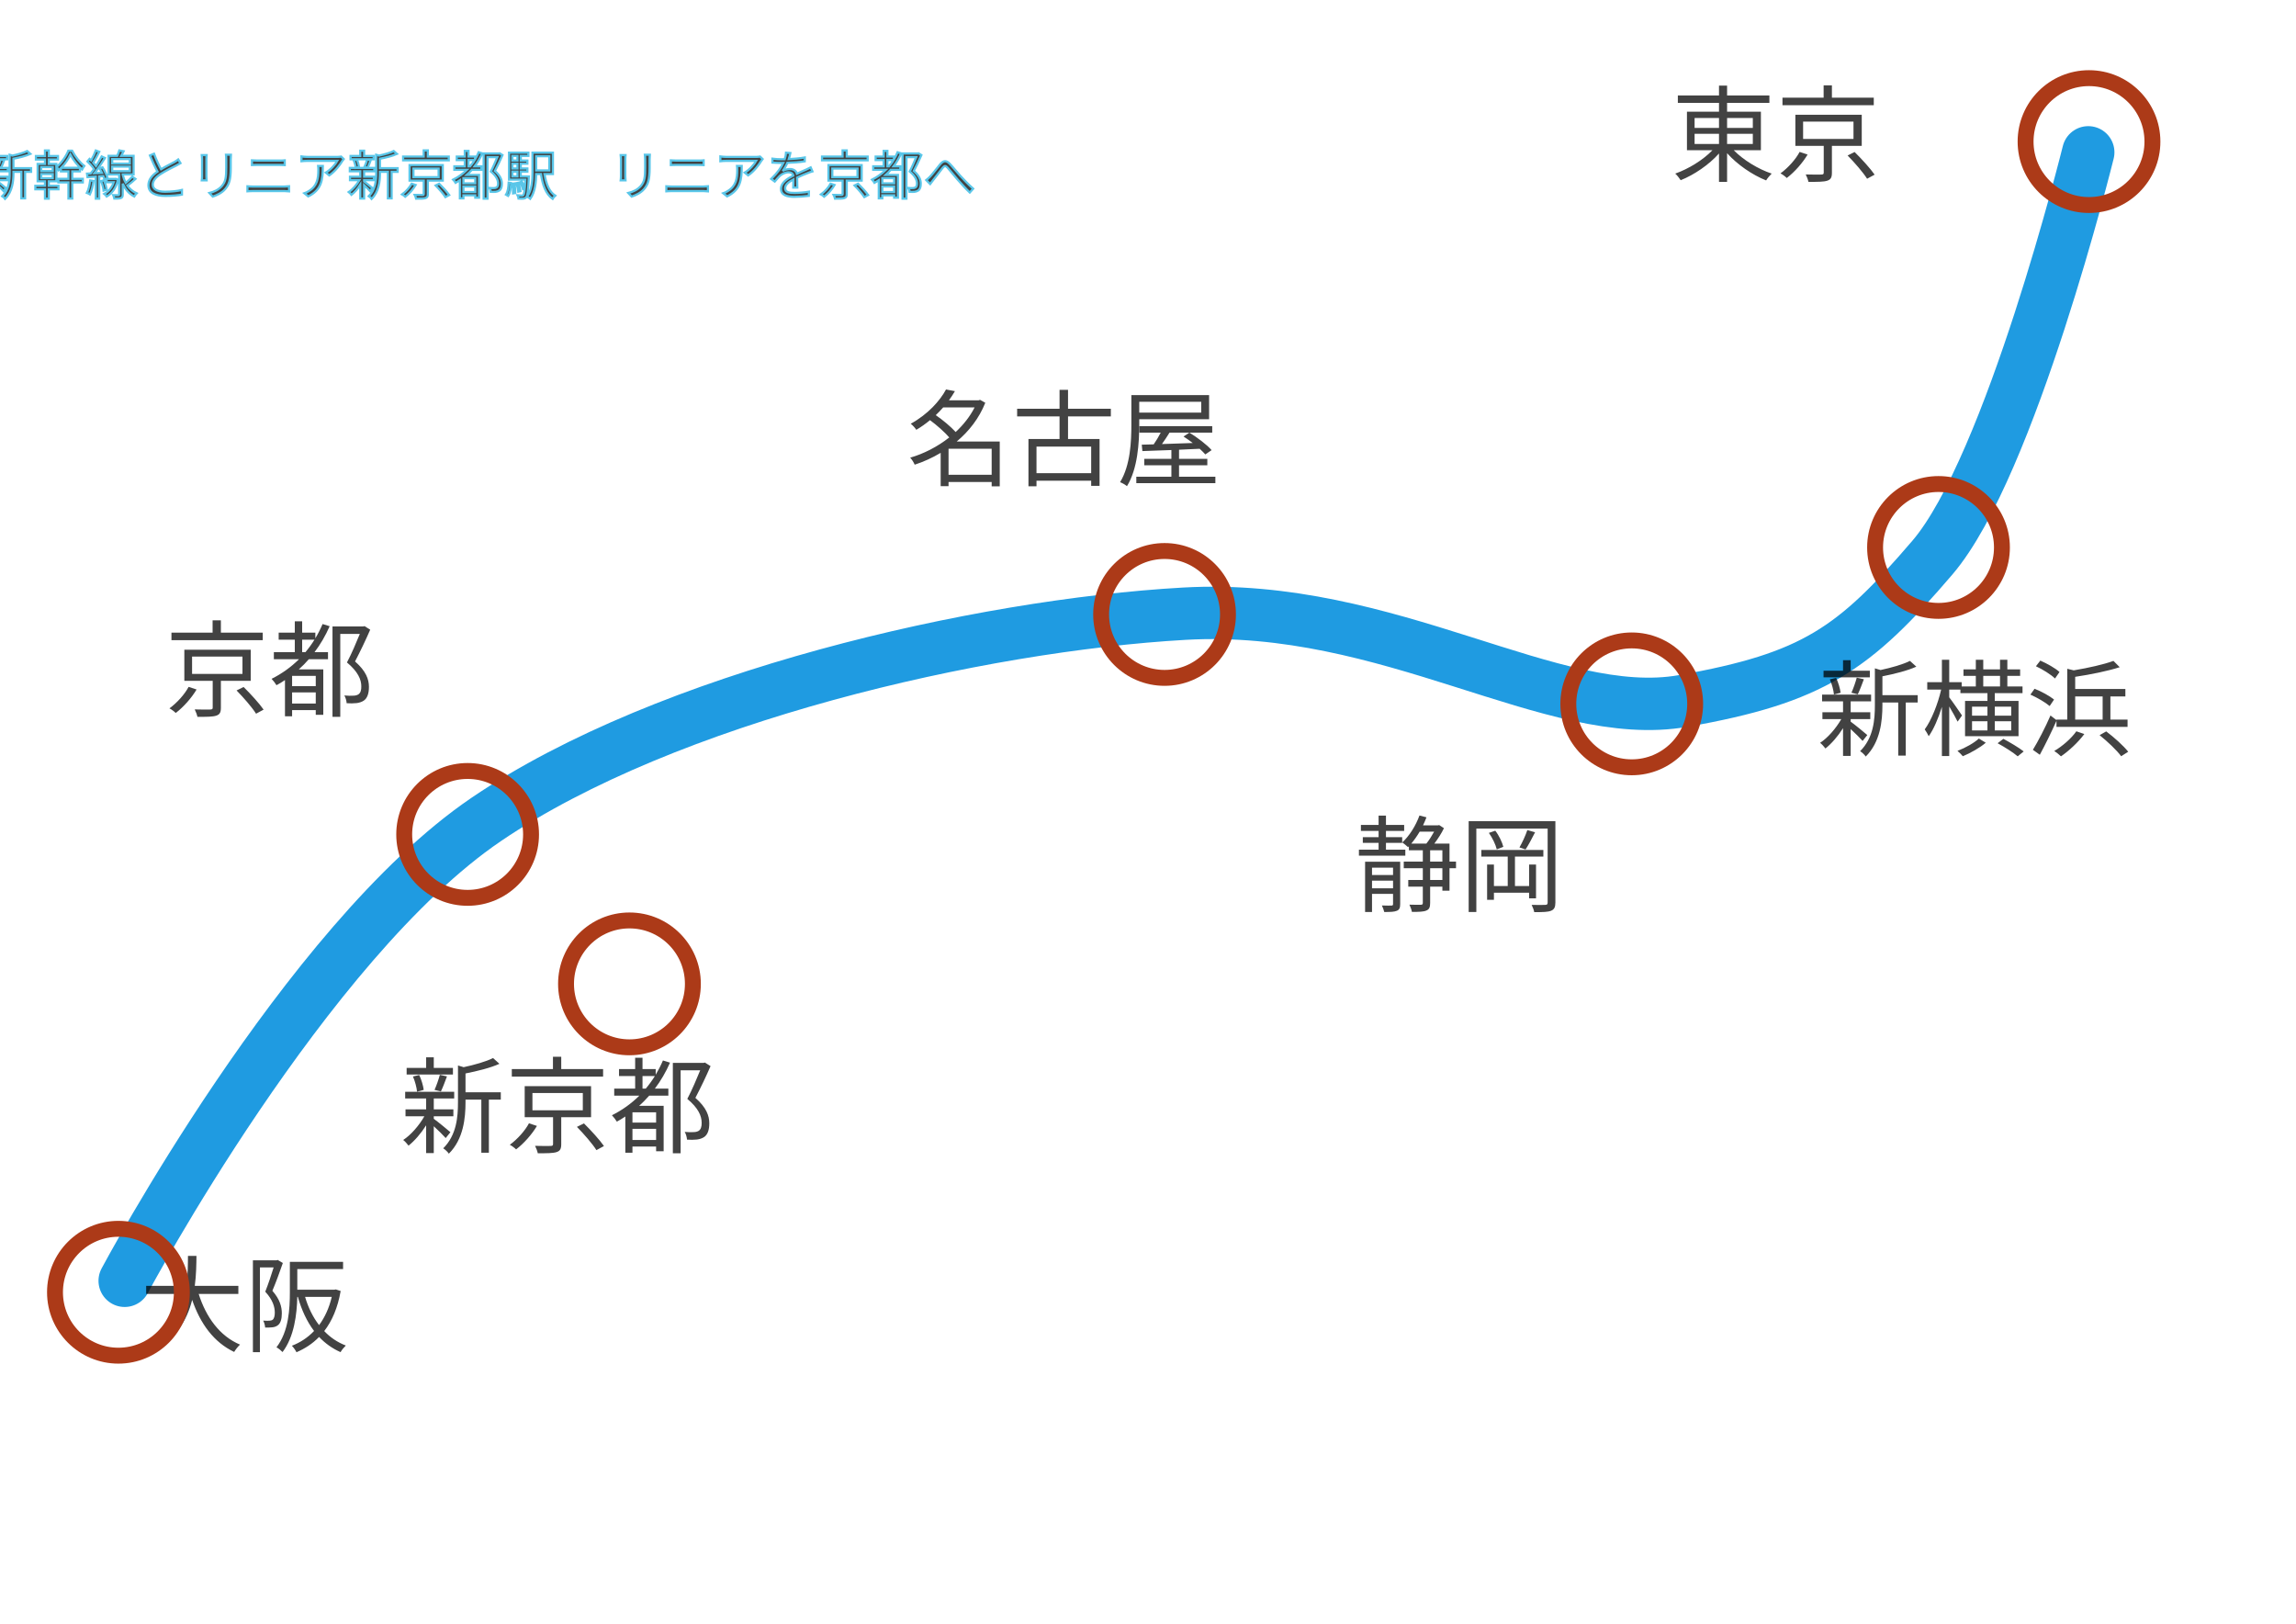
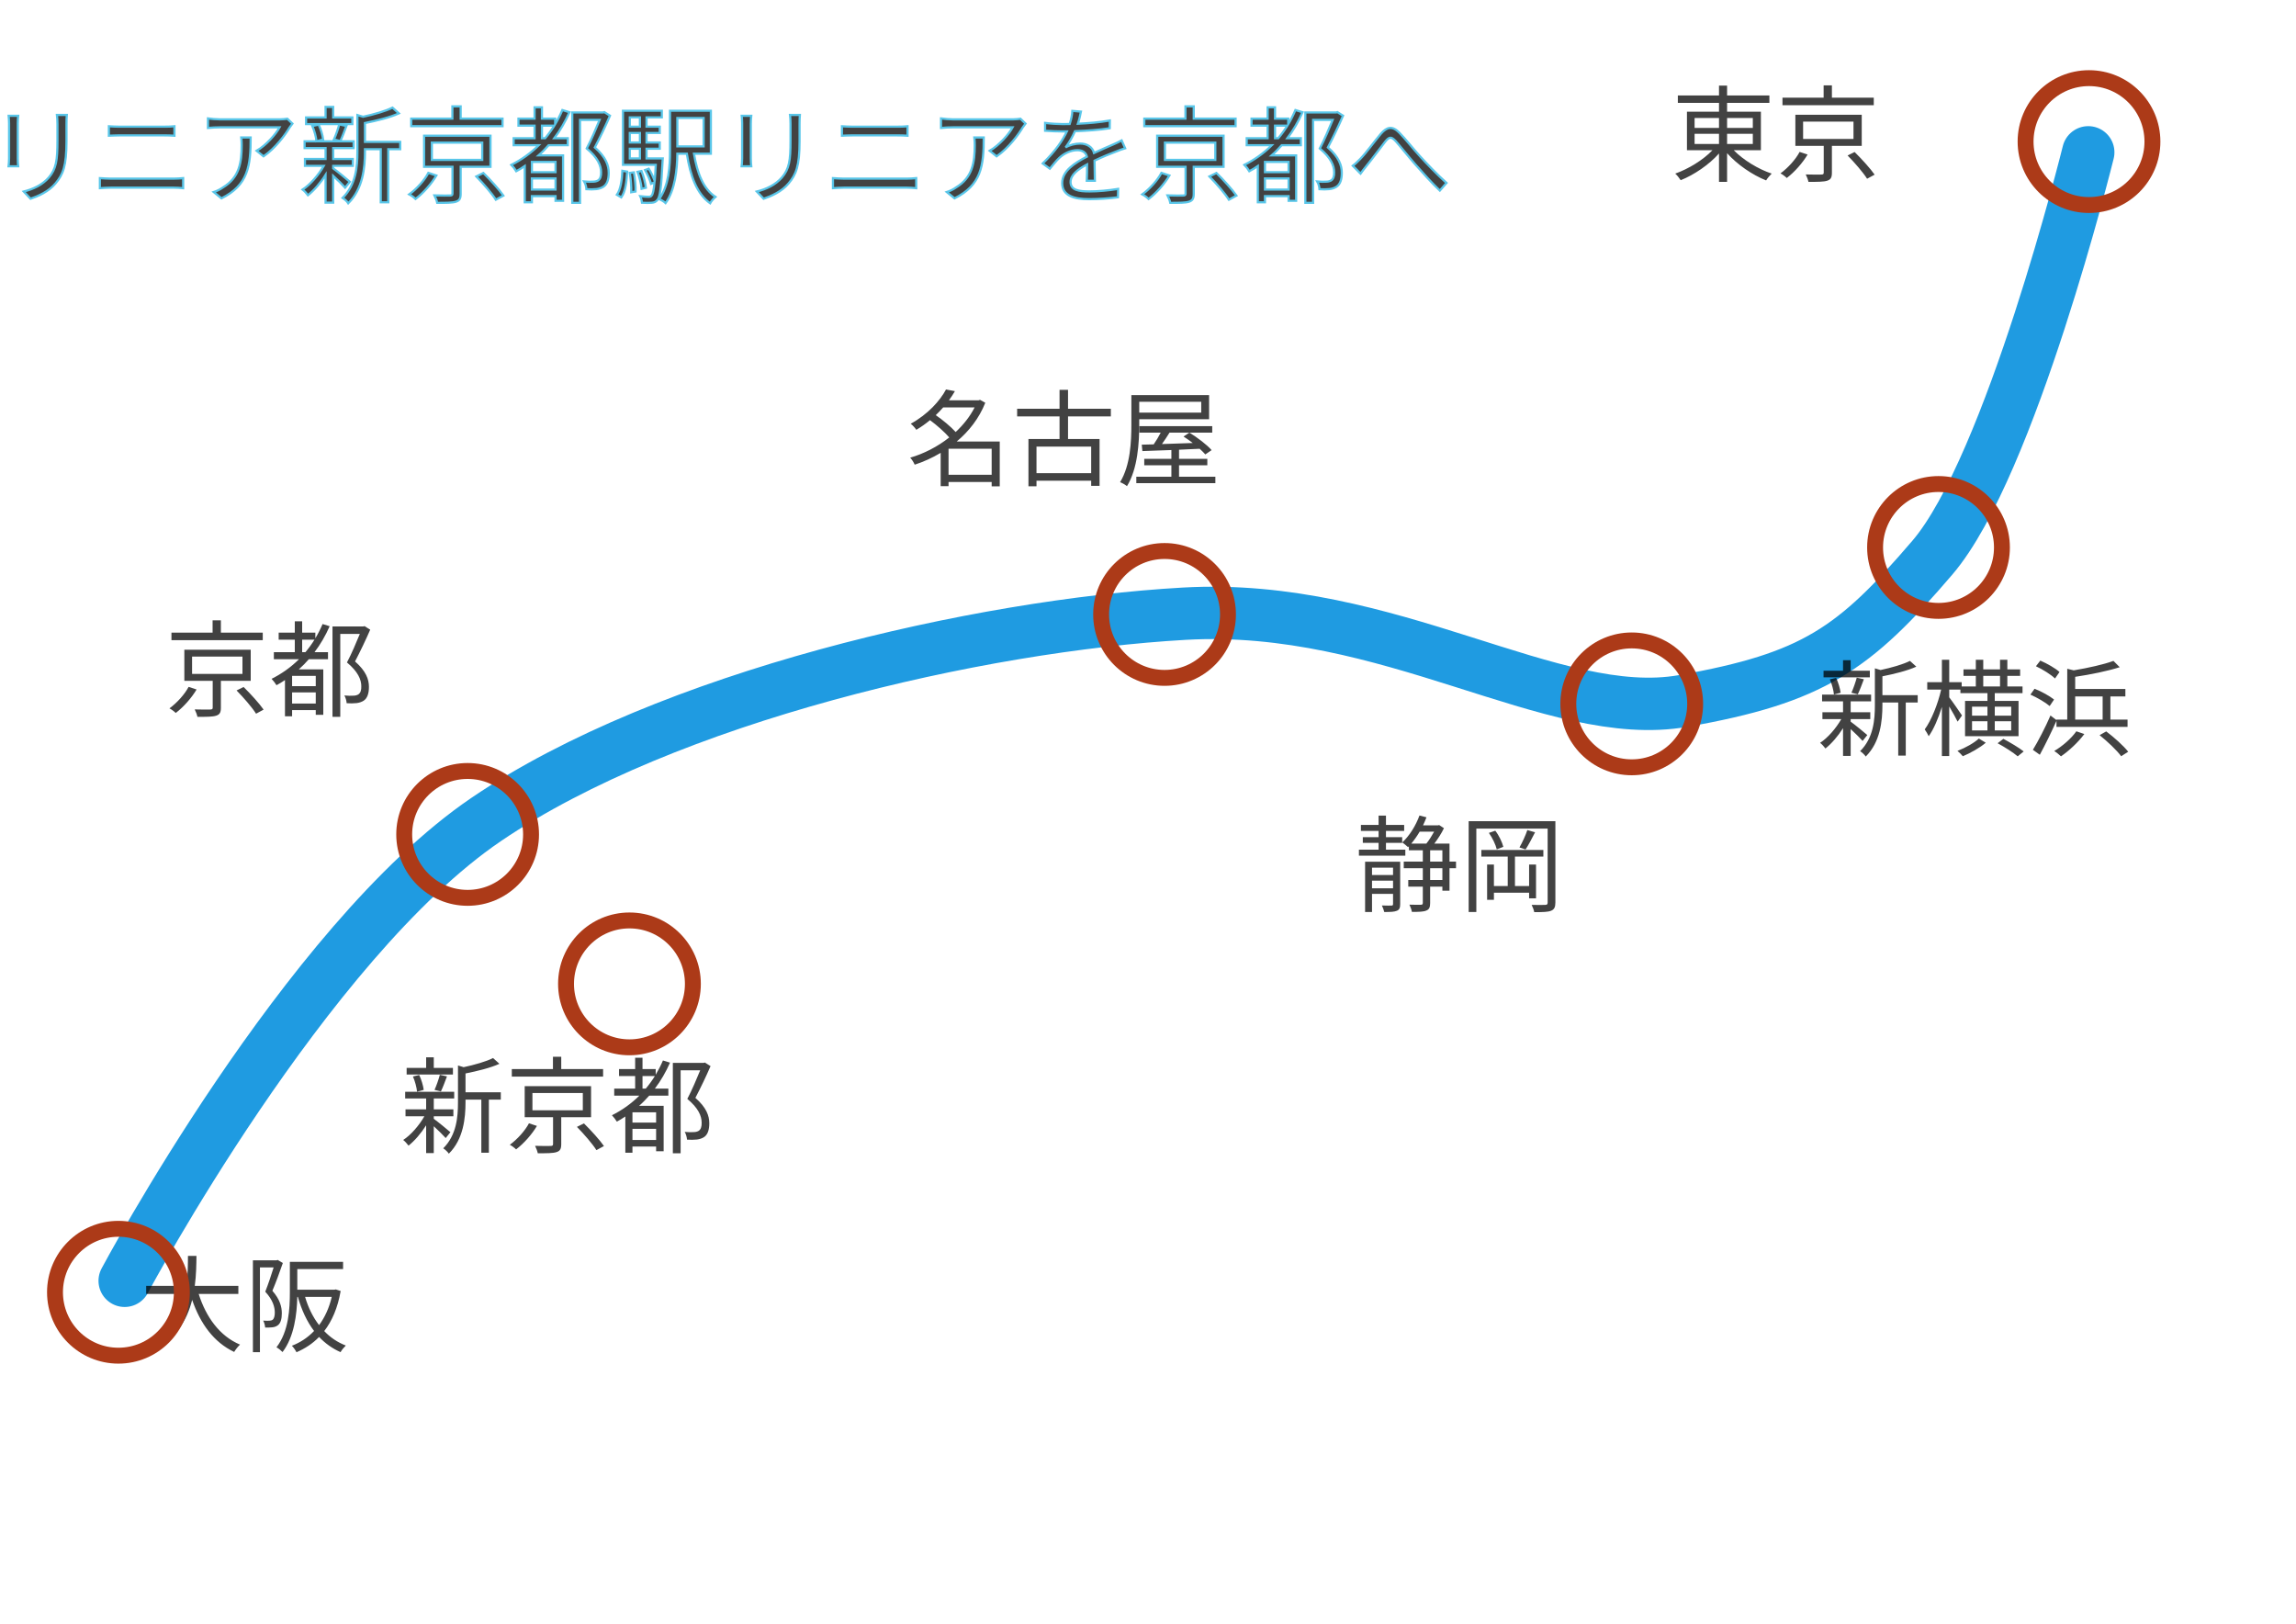
<svg xmlns="http://www.w3.org/2000/svg" width="1052.362" height="744.094" id="svg2" version="1.1">
  <defs id="defs4" />
  <g id="layer1" transform="translate(0,-308.2677)">
    <text xml:space="preserve" style="font-size:36px;font-style:normal;font-variant:normal;font-weight:normal;font-stretch:normal;text-indent:0;text-align:center;text-decoration:none;line-height:100%;letter-spacing:0px;word-spacing:0px;text-transform:none;direction:ltr;block-progression:tb;writing-mode:lr-tb;text-anchor:middle;baseline-shift:baseline;opacity:0.739;color:#000000;fill:#000000;fill-opacity:1;fill-rule:nonzero;stroke:none;stroke-width:1px;marker:none;visibility:visible;display:inline;overflow:visible;enable-background:accumulate;font-family:HGPSoeiKakupoptai;-inkscape-font-specification:HGPSoeiKakupoptai" x="65.714" y="646.952" id="text3759" transform="translate(0,308.2677)">
      <tspan id="tspan3761" x="65.714" y="646.952" />
    </text>
    <g id="g3850">
      <path id="path2985" d="M 957.143,378.076 C 957.143,378.076 921.572,521.909 885.714,563.791 849.856,605.672 831.156,618.988 771.429,629.505 711.701,640.022 636.98,584.168 542.857,589.505 448.734,594.842 305.908,627.425 222.857,683.791 139.806,740.156 57.143,895.219 57.143,895.219" style="fill:none;stroke:#1f9be1;stroke-width:24;stroke-linecap:round;stroke-linejoin:round;stroke-miterlimit:4;stroke-opacity:1;stroke-dasharray:none" />
      <text id="text3755" y="632.934" x="167.143" style="font-size:48px;font-style:normal;font-variant:normal;font-weight:normal;font-stretch:normal;text-indent:0;text-align:center;text-decoration:none;line-height:100%;letter-spacing:0px;word-spacing:0px;text-transform:none;direction:ltr;block-progression:tb;writing-mode:lr-tb;text-anchor:middle;baseline-shift:baseline;opacity:0.739;color:#000000;fill:#000000;fill-opacity:1;fill-rule:nonzero;stroke:none;stroke-width:1px;marker:none;visibility:visible;display:inline;overflow:visible;enable-background:accumulate;font-family:HGPSoeiKakupoptai;-inkscape-font-specification:HGPSoeiKakupoptai" xml:space="preserve">
        <tspan y="632.934" x="167.143" id="tspan3757">京都</tspan>
      </text>
      <text id="text3755" y="632.934" x="167.143" style="font-size:48px;font-style:normal;font-variant:normal;font-weight:normal;font-stretch:normal;text-indent:0;text-align:center;text-decoration:none;line-height:100%;letter-spacing:0px;word-spacing:0px;text-transform:none;direction:ltr;block-progression:tb;writing-mode:lr-tb;text-anchor:middle;baseline-shift:baseline;opacity:0.739;color:#000000;fill:#000000;fill-opacity:1;fill-rule:nonzero;stroke:none;stroke-width:1px;marker:none;visibility:visible;display:inline;overflow:visible;enable-background:accumulate;font-family:HGPSoeiKakupoptai;-inkscape-font-specification:HGPSoeiKakupoptai" xml:space="preserve">
        <tspan y="832.934" x="299.143" id="tspan3757">新京都</tspan>
      </text>
      <text id="text3763" y="924.076" x="155.714" style="font-size:48px;font-style:normal;font-variant:normal;font-weight:normal;font-stretch:normal;text-indent:0;text-align:center;text-decoration:none;line-height:100%;letter-spacing:0px;word-spacing:0px;text-transform:none;direction:ltr;block-progression:tb;writing-mode:lr-tb;text-anchor:middle;baseline-shift:baseline;opacity:0.739;color:#000000;fill:#000000;fill-opacity:1;fill-rule:nonzero;stroke:none;stroke-width:1px;marker:none;visibility:visible;display:inline;overflow:visible;enable-background:accumulate;font-family:HGPSoeiKakupoptai;-inkscape-font-specification:HGPSoeiKakupoptai" xml:space="preserve">
        <tspan y="924.076" x="155.714" id="tspan3765">大阪</tspan>
      </text>
      <text id="text3767" y="527.219" x="531.286" style="font-size:48px;font-style:normal;font-variant:normal;font-weight:normal;font-stretch:normal;text-indent:0;text-align:center;text-decoration:none;line-height:100%;letter-spacing:0px;word-spacing:0px;text-transform:none;direction:ltr;block-progression:tb;writing-mode:lr-tb;text-anchor:middle;baseline-shift:baseline;opacity:0.739;color:#000000;fill:#000000;fill-opacity:1;fill-rule:nonzero;stroke:none;stroke-width:1px;marker:none;visibility:visible;display:inline;overflow:visible;enable-background:accumulate;font-family:HGPSoeiKakupoptai;-inkscape-font-specification:HGPSoeiKakupoptai" xml:space="preserve">
        <tspan y="527.219" x="531.286" id="tspan3769">名古屋</tspan>
      </text>
      <text id="text3771" y="650.934" x="948.571" style="font-size:48px;font-style:normal;font-variant:normal;font-weight:normal;font-stretch:normal;text-indent:0;text-align:center;text-decoration:none;line-height:100%;letter-spacing:0px;word-spacing:0px;text-transform:none;direction:ltr;block-progression:tb;writing-mode:lr-tb;text-anchor:middle;baseline-shift:baseline;opacity:0.739;color:#000000;fill:#000000;fill-opacity:1;fill-rule:nonzero;stroke:none;stroke-width:1px;marker:none;visibility:visible;display:inline;overflow:visible;enable-background:accumulate;font-family:HGPSoeiKakupoptai;-inkscape-font-specification:HGPSoeiKakupoptai" xml:space="preserve">
        <tspan y="650.934" x="948.571" id="tspan3773">新横浜</tspan>
      </text>
      <text id="text3775" y="722.362" x="712.571" style="font-size:48px;font-style:normal;font-variant:normal;font-weight:normal;font-stretch:normal;text-indent:0;text-align:center;text-decoration:none;line-height:100%;letter-spacing:0px;word-spacing:0px;text-transform:none;direction:ltr;block-progression:tb;writing-mode:lr-tb;text-anchor:middle;baseline-shift:baseline;opacity:0.739;color:#000000;fill:#000000;fill-opacity:1;fill-rule:nonzero;stroke:none;stroke-width:1px;marker:none;visibility:visible;display:inline;overflow:visible;enable-background:accumulate;font-family:HGPSoeiKakupoptai;-inkscape-font-specification:HGPSoeiKakupoptai" xml:space="preserve">
        <tspan y="722.362" x="712.571" id="tspan3777">静岡</tspan>
      </text>
-       <text id="text3779" y="397.383" x="205.046" style="font-size:24px;font-style:normal;font-variant:normal;font-weight:normal;font-stretch:normal;text-indent:0;text-align:center;text-decoration:none;line-height:100%;letter-spacing:0px;word-spacing:0px;text-transform:none;direction:ltr;block-progression:tb;writing-mode:lr-tb;text-anchor:middle;baseline-shift:baseline;opacity:0.739;color:#000000;fill:#000000;fill-opacity:1;fill-rule:nonzero;stroke:#1fb2e1;stroke-width:1px;marker:none;visibility:visible;display:inline;overflow:visible;enable-background:accumulate;font-family:HGPSoeiKakupoptai;-inkscape-font-specification:HGPSoeiKakupoptai;stroke-opacity:1" xml:space="preserve">
-         <tspan y="397.383" x="205.046" id="tspan3848">東海道新幹線とリニア新京都駅　リニアを京都へ</tspan>
+       <text id="text3779" y="397.383" x="205.046" style="font-size:48px;font-style:normal;font-variant:normal;font-weight:normal;font-stretch:normal;text-indent:0;text-align:center;text-decoration:none;line-height:100%;letter-spacing:0px;word-spacing:0px;text-transform:none;direction:ltr;block-progression:tb;writing-mode:lr-tb;text-anchor:middle;baseline-shift:baseline;opacity:0.739;color:#000000;fill:#000000;fill-opacity:1;fill-rule:nonzero;stroke:#1fb2e1;stroke-width:1px;marker:none;visibility:visible;display:inline;overflow:visible;enable-background:accumulate;font-family:HGPSoeiKakupoptai;-inkscape-font-specification:HGPSoeiKakupoptai;stroke-opacity:1" xml:space="preserve">
+         <tspan y="397.383" x="205.046" id="tspan3848">東海道新幹線とリニア新京都駅<tbreak />リニアを京都へ</tspan>
      </text>
      <text id="text3783" y="387.772" x="857.549" style="font-size:48px;font-style:normal;font-variant:normal;font-weight:normal;font-stretch:normal;text-indent:0;text-align:center;text-decoration:none;line-height:100%;letter-spacing:0px;word-spacing:0px;text-transform:none;direction:ltr;block-progression:tb;writing-mode:lr-tb;text-anchor:middle;baseline-shift:baseline;opacity:0.739;color:#000000;fill:#000000;fill-opacity:1;fill-rule:nonzero;stroke:none;stroke-width:1px;marker:none;visibility:visible;display:inline;overflow:visible;enable-background:accumulate;font-family:HGPSoeiKakupoptai;-inkscape-font-specification:HGPSoeiKakupoptai" xml:space="preserve">
        <tspan y="387.772" x="857.549" id="tspan3785">東京</tspan>
      </text>
      <path transform="matrix(0.3037135,0,0,0.3037135,322.3711,644.7202)" d="M -260,151.237 A 95.714,95.714 0 1 1 -451.429,151.237 95.714,95.714 0 1 1 -260,151.237 z" id="path3789" style="fill:none;stroke:#ac3a18;stroke-width:24;stroke-linecap:butt;stroke-linejoin:miter;stroke-miterlimit:4;stroke-opacity:1;stroke-dasharray:none;stroke-dashoffset:0" />
      <path transform="matrix(0.3037135,0,0,0.3037135,996.5453,513.2184)" d="M -260,151.237 A 95.714,95.714 0 1 1 -451.429,151.237 95.714,95.714 0 1 1 -260,151.237 z" id="path3789-2" style="fill:none;stroke:#ac3a18;stroke-width:24;stroke-linecap:butt;stroke-linejoin:miter;stroke-miterlimit:4;stroke-opacity:1;stroke-dasharray:none;stroke-dashoffset:0" />
      <path transform="matrix(0.3037135,0, 0, 0.3037135, 396.5453, 713.2184)" d="M -260, 151.237 A 95.714,95.714 0 1 1 -451.429,151.237 95.714,95.714 0 1 1 -260,151.237 z" id="path3789-10" style="fill:none;stroke:#ac3a18;stroke-width:24;stroke-linecap:butt;stroke-linejoin:miter;stroke-miterlimit:4;stroke-opacity:1;stroke-dasharray:none;stroke-dashoffset:0" />
      <path transform="matrix(0.3037135,0,0,0.3037135,641.8049,543.9152)" d="M -260,151.237 A 95.714,95.714 0 1 1 -451.429,151.237 95.714,95.714 0 1 1 -260,151.237 z" id="path3789-9" style="fill:none;stroke:#ac3a18;stroke-width:24;stroke-linecap:butt;stroke-linejoin:miter;stroke-miterlimit:4;stroke-opacity:1;stroke-dasharray:none;stroke-dashoffset:0" />
      <path transform="matrix(0.3037135,0,0,0.3037135,855.9362,584.8957)" d="M -260,151.237 A 95.714,95.714 0 1 1 -451.429,151.237 95.714,95.714 0 1 1 -260,151.237 z" id="path3789-1" style="fill:none;stroke:#ac3a18;stroke-width:24;stroke-linecap:butt;stroke-linejoin:miter;stroke-miterlimit:4;stroke-opacity:1;stroke-dasharray:none;stroke-dashoffset:0" />
      <path transform="matrix(0.3037135,0,0,0.3037135,1065.523,327.2175)" d="M -260,151.237 A 95.714,95.714 0 1 1 -451.429,151.237 95.714,95.714 0 1 1 -260,151.237 z" id="path3789-3" style="fill:none;stroke:#ac3a18;stroke-width:24;stroke-linecap:butt;stroke-linejoin:miter;stroke-miterlimit:4;stroke-opacity:1;stroke-dasharray:none;stroke-dashoffset:0" />
      <path transform="matrix(0.3037135,0,0,0.3037135,162.312,854.5303)" d="M -260,151.237 A 95.714,95.714 0 1 1 -451.429,151.237 95.714,95.714 0 1 1 -260,151.237 z" id="path3789-4" style="fill:none;stroke:#ac3a18;stroke-width:24;stroke-linecap:butt;stroke-linejoin:miter;stroke-miterlimit:4;stroke-opacity:1;stroke-dasharray:none;stroke-dashoffset:0" />
    </g>
  </g>
</svg>
